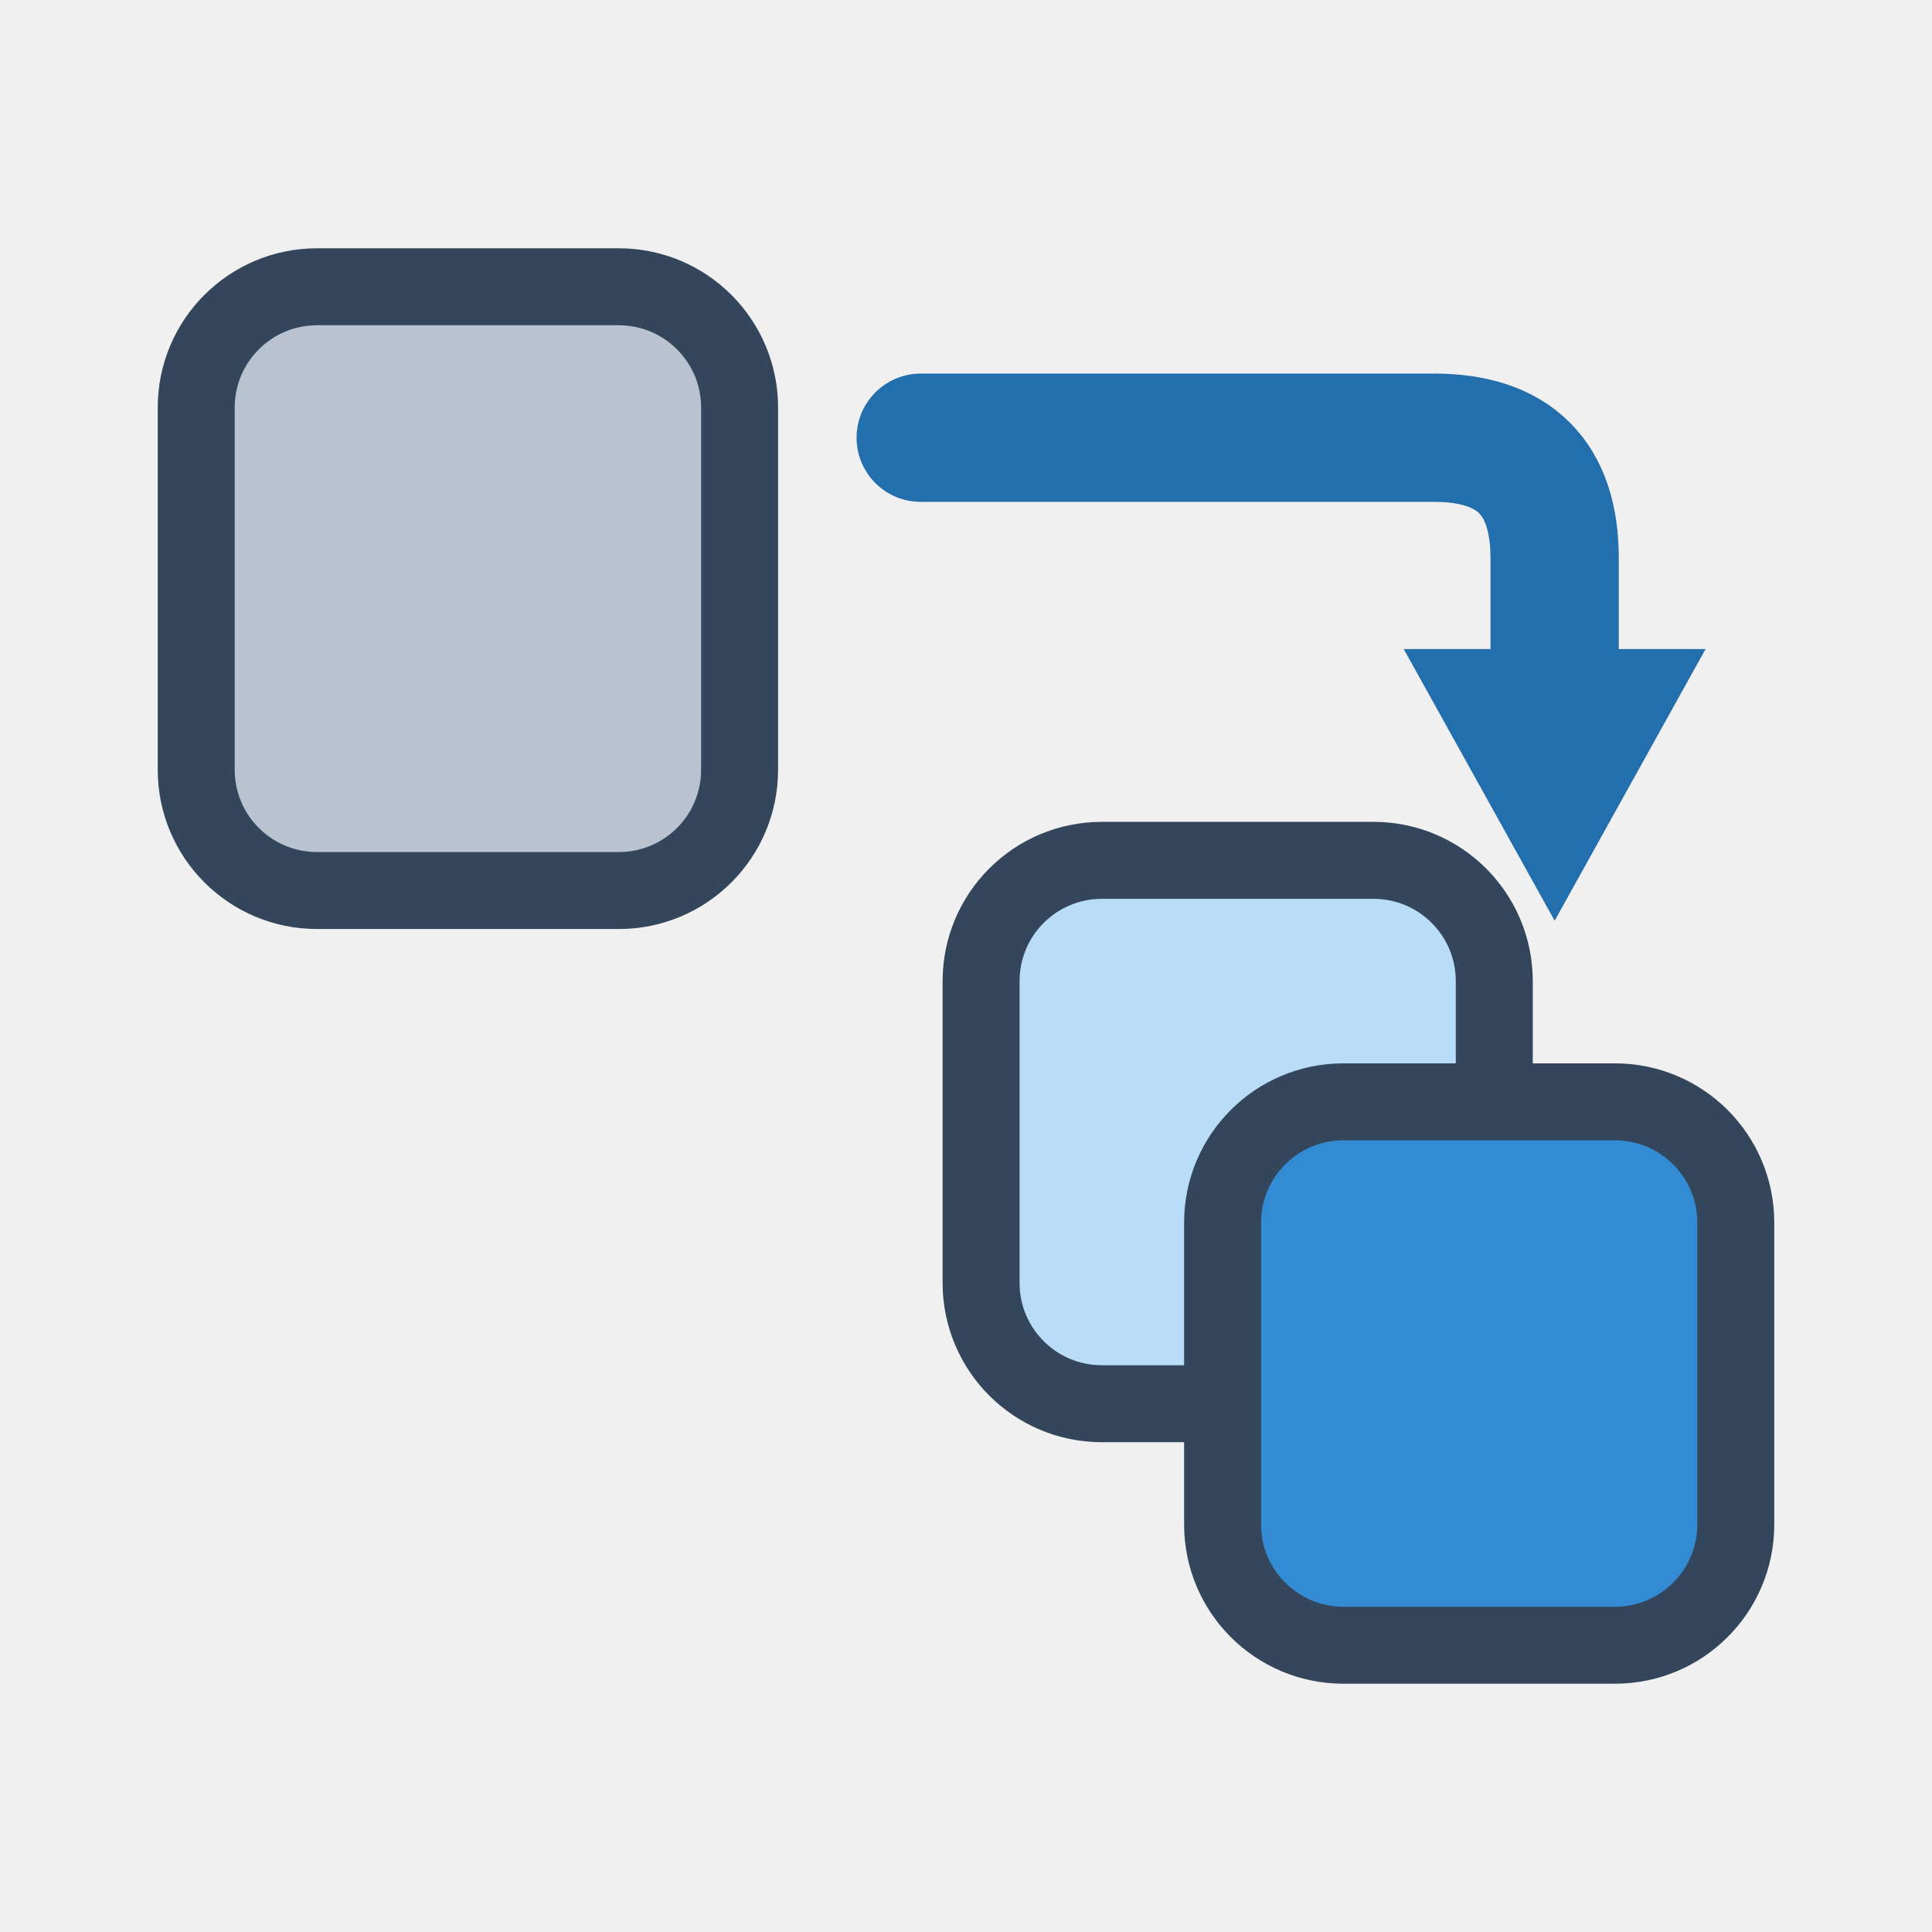
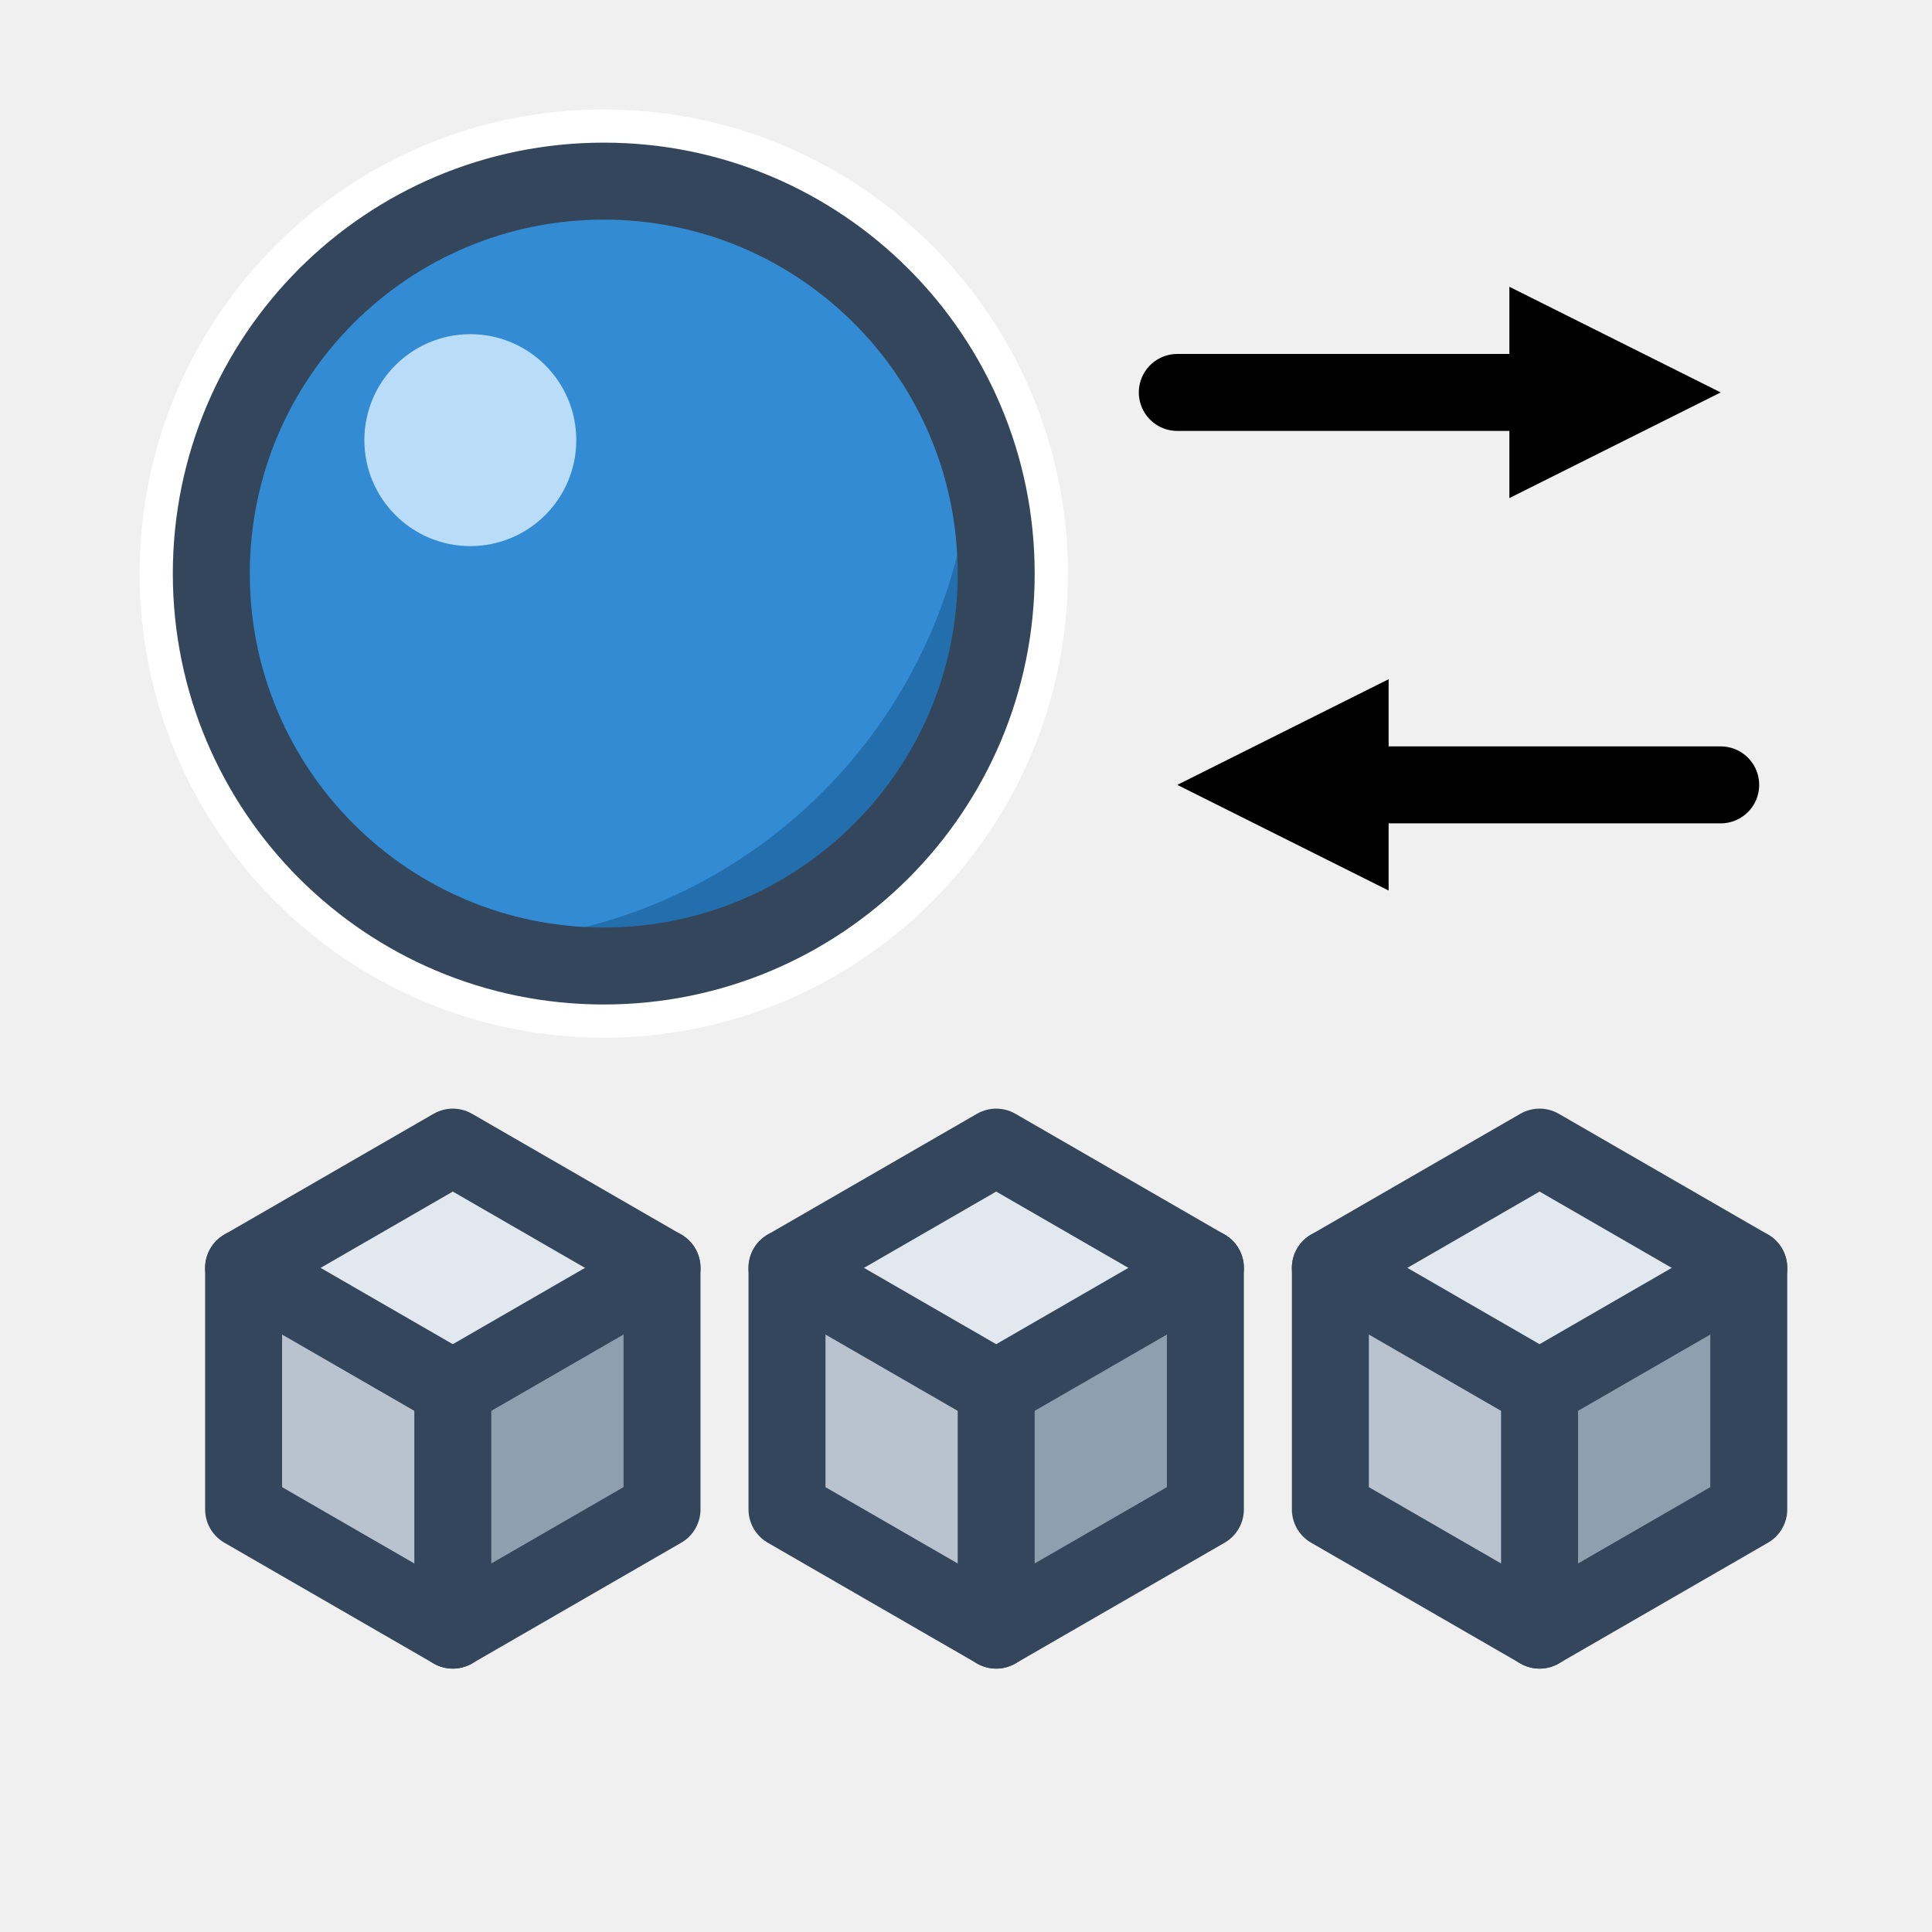
<svg xmlns="http://www.w3.org/2000/svg" viewBox="0 0 64 64">
-   <path d="M10.5 9.5L20.5 9.5A4 4 0 0 1 24.5 13.5L24.5 25.5A4 4 0 0 1 20.5 29.5L10.5 29.5A4 4 0 0 1 6.5 25.5L6.5 13.5A4 4 0 0 1 10.5 9.5Z" fill="#b8c3cf" stroke="#34465b" stroke-width="2.55" stroke-linejoin="round" stroke-linecap="round" />
-   <path d="M36.5 28.5L45.5 28.5A4 4 0 0 1 49.5 32.5L49.5 42.5A4 4 0 0 1 45.5 46.5L36.5 46.5A4 4 0 0 1 32.5 42.5L32.5 32.5A4 4 0 0 1 36.5 28.5Z" fill="#b9ddf8" stroke="#34465b" stroke-width="2.55" stroke-linejoin="round" stroke-linecap="round" />
-   <path d="M44.5 36.5L53.5 36.5A4 4 0 0 1 57.5 40.5L57.5 50.5A4 4 0 0 1 53.5 54.5L44.5 54.5A4 4 0 0 1 40.5 50.5L40.5 40.5A4 4 0 0 1 44.5 36.5Z" fill="#328bd3" stroke="#34465b" stroke-width="2.55" stroke-linejoin="round" stroke-linecap="round" />
-   <path d="M30.5 14.5L47.5 14.5Q51.5 14.5 51.5 18.5L51.5 22.5" fill="none" stroke="#236ead" stroke-width="4.25" stroke-linejoin="round" stroke-linecap="round" />
-   <path d="M51.5 30.5L46.5 21.5L56.5 21.5Z" fill="#236ead" />
+   <path d="M8.07 42L15 46L15 54L8.07 50Z" fill="#b8c3cf" />
+   <path d="M21.93 42L15 46L15 54L21.93 50Z" fill="#8e9faf" />
+   <path d="M15 38L21.93 42L15 46L8.07 42Z" fill="#e2e8ef" />
+   <path d="M15 38L21.93 42L21.93 50L15 54L8.07 50L8.07 42Z" fill="none" stroke="#34465b" stroke-width="2.55" stroke-linejoin="round" stroke-linecap="round" />
+   <path d="M8.07 42L15 46L21.93 42" fill="none" stroke="#34465b" stroke-width="2.55" stroke-linejoin="round" stroke-linecap="round" />
+   <path d="M15 46L15 54" fill="none" stroke="#34465b" stroke-width="2.55" stroke-linejoin="round" stroke-linecap="round" />
+   <path d="M26.07 42L33 46L33 54L26.07 50Z" fill="#b8c3cf" />
+   <path d="M39.93 42L33 46L33 54L39.93 50Z" fill="#8e9faf" />
+   <path d="M33 38L39.93 42L33 46L26.07 42Z" fill="#e2e8ef" />
+   <path d="M33 38L39.93 42L39.93 50L33 54L26.07 50L26.07 42Z" fill="none" stroke="#34465b" stroke-width="2.55" stroke-linejoin="round" stroke-linecap="round" />
+   <path d="M26.07 42L33 46L39.93 42" fill="none" stroke="#34465b" stroke-width="2.55" stroke-linejoin="round" stroke-linecap="round" />
+   <path d="M33 46L33 54" fill="none" stroke="#34465b" stroke-width="2.55" stroke-linejoin="round" stroke-linecap="round" />
+   <path d="M44.07 42L51 46L51 54L44.07 50Z" fill="#b8c3cf" />
+   <path d="M57.93 42L51 46L51 54L57.93 50Z" fill="#8e9faf" />
+   <path d="M51 38L57.93 42L51 46L44.07 42Z" fill="#e2e8ef" />
+   <path d="M51 38L57.93 42L57.93 50L51 54L44.07 50L44.07 42Z" fill="none" stroke="#34465b" stroke-width="2.55" stroke-linejoin="round" stroke-linecap="round" />
+   <path d="M44.07 42L51 46L57.93 42" fill="none" stroke="#34465b" stroke-width="2.55" stroke-linejoin="round" stroke-linecap="round" />
+   <path d="M51 46L51 54" fill="none" stroke="#34465b" stroke-width="2.55" stroke-linejoin="round" stroke-linecap="round" />
+   <path d="M39 13L51 13" fill="none" stroke="currentColor" stroke-width="2.55" stroke-linejoin="round" stroke-linecap="round" />
+   <path d="M57 13L50 16.5L50 9.5Z" fill="currentColor" />
+   <path d="M57 26L45 26" fill="none" stroke="currentColor" stroke-width="2.55" stroke-linejoin="round" stroke-linecap="round" />
+   <path d="M39 26L46 22.5L46 29.5Z" fill="currentColor" />
+   <circle cx="20" cy="19" r="13" fill="#ffffff" stroke="#ffffff" stroke-width="4.75" stroke-linejoin="round" stroke-linecap="round" />
+   <circle cx="20" cy="19" r="13" fill="#328bd3" />
+   <path d="M32.22 14.55A13 13 0 0 1 15.55 31.22A17 17 0 0 0 32.22 14.55Z" fill="#236ead" />
+   <circle cx="15.58" cy="14.58" r="3.51" fill="#b9ddf8" />
+   <circle cx="20" cy="19" r="13" fill="none" stroke="#34465b" stroke-width="2.55" stroke-linejoin="round" stroke-linecap="round" />
</svg>
